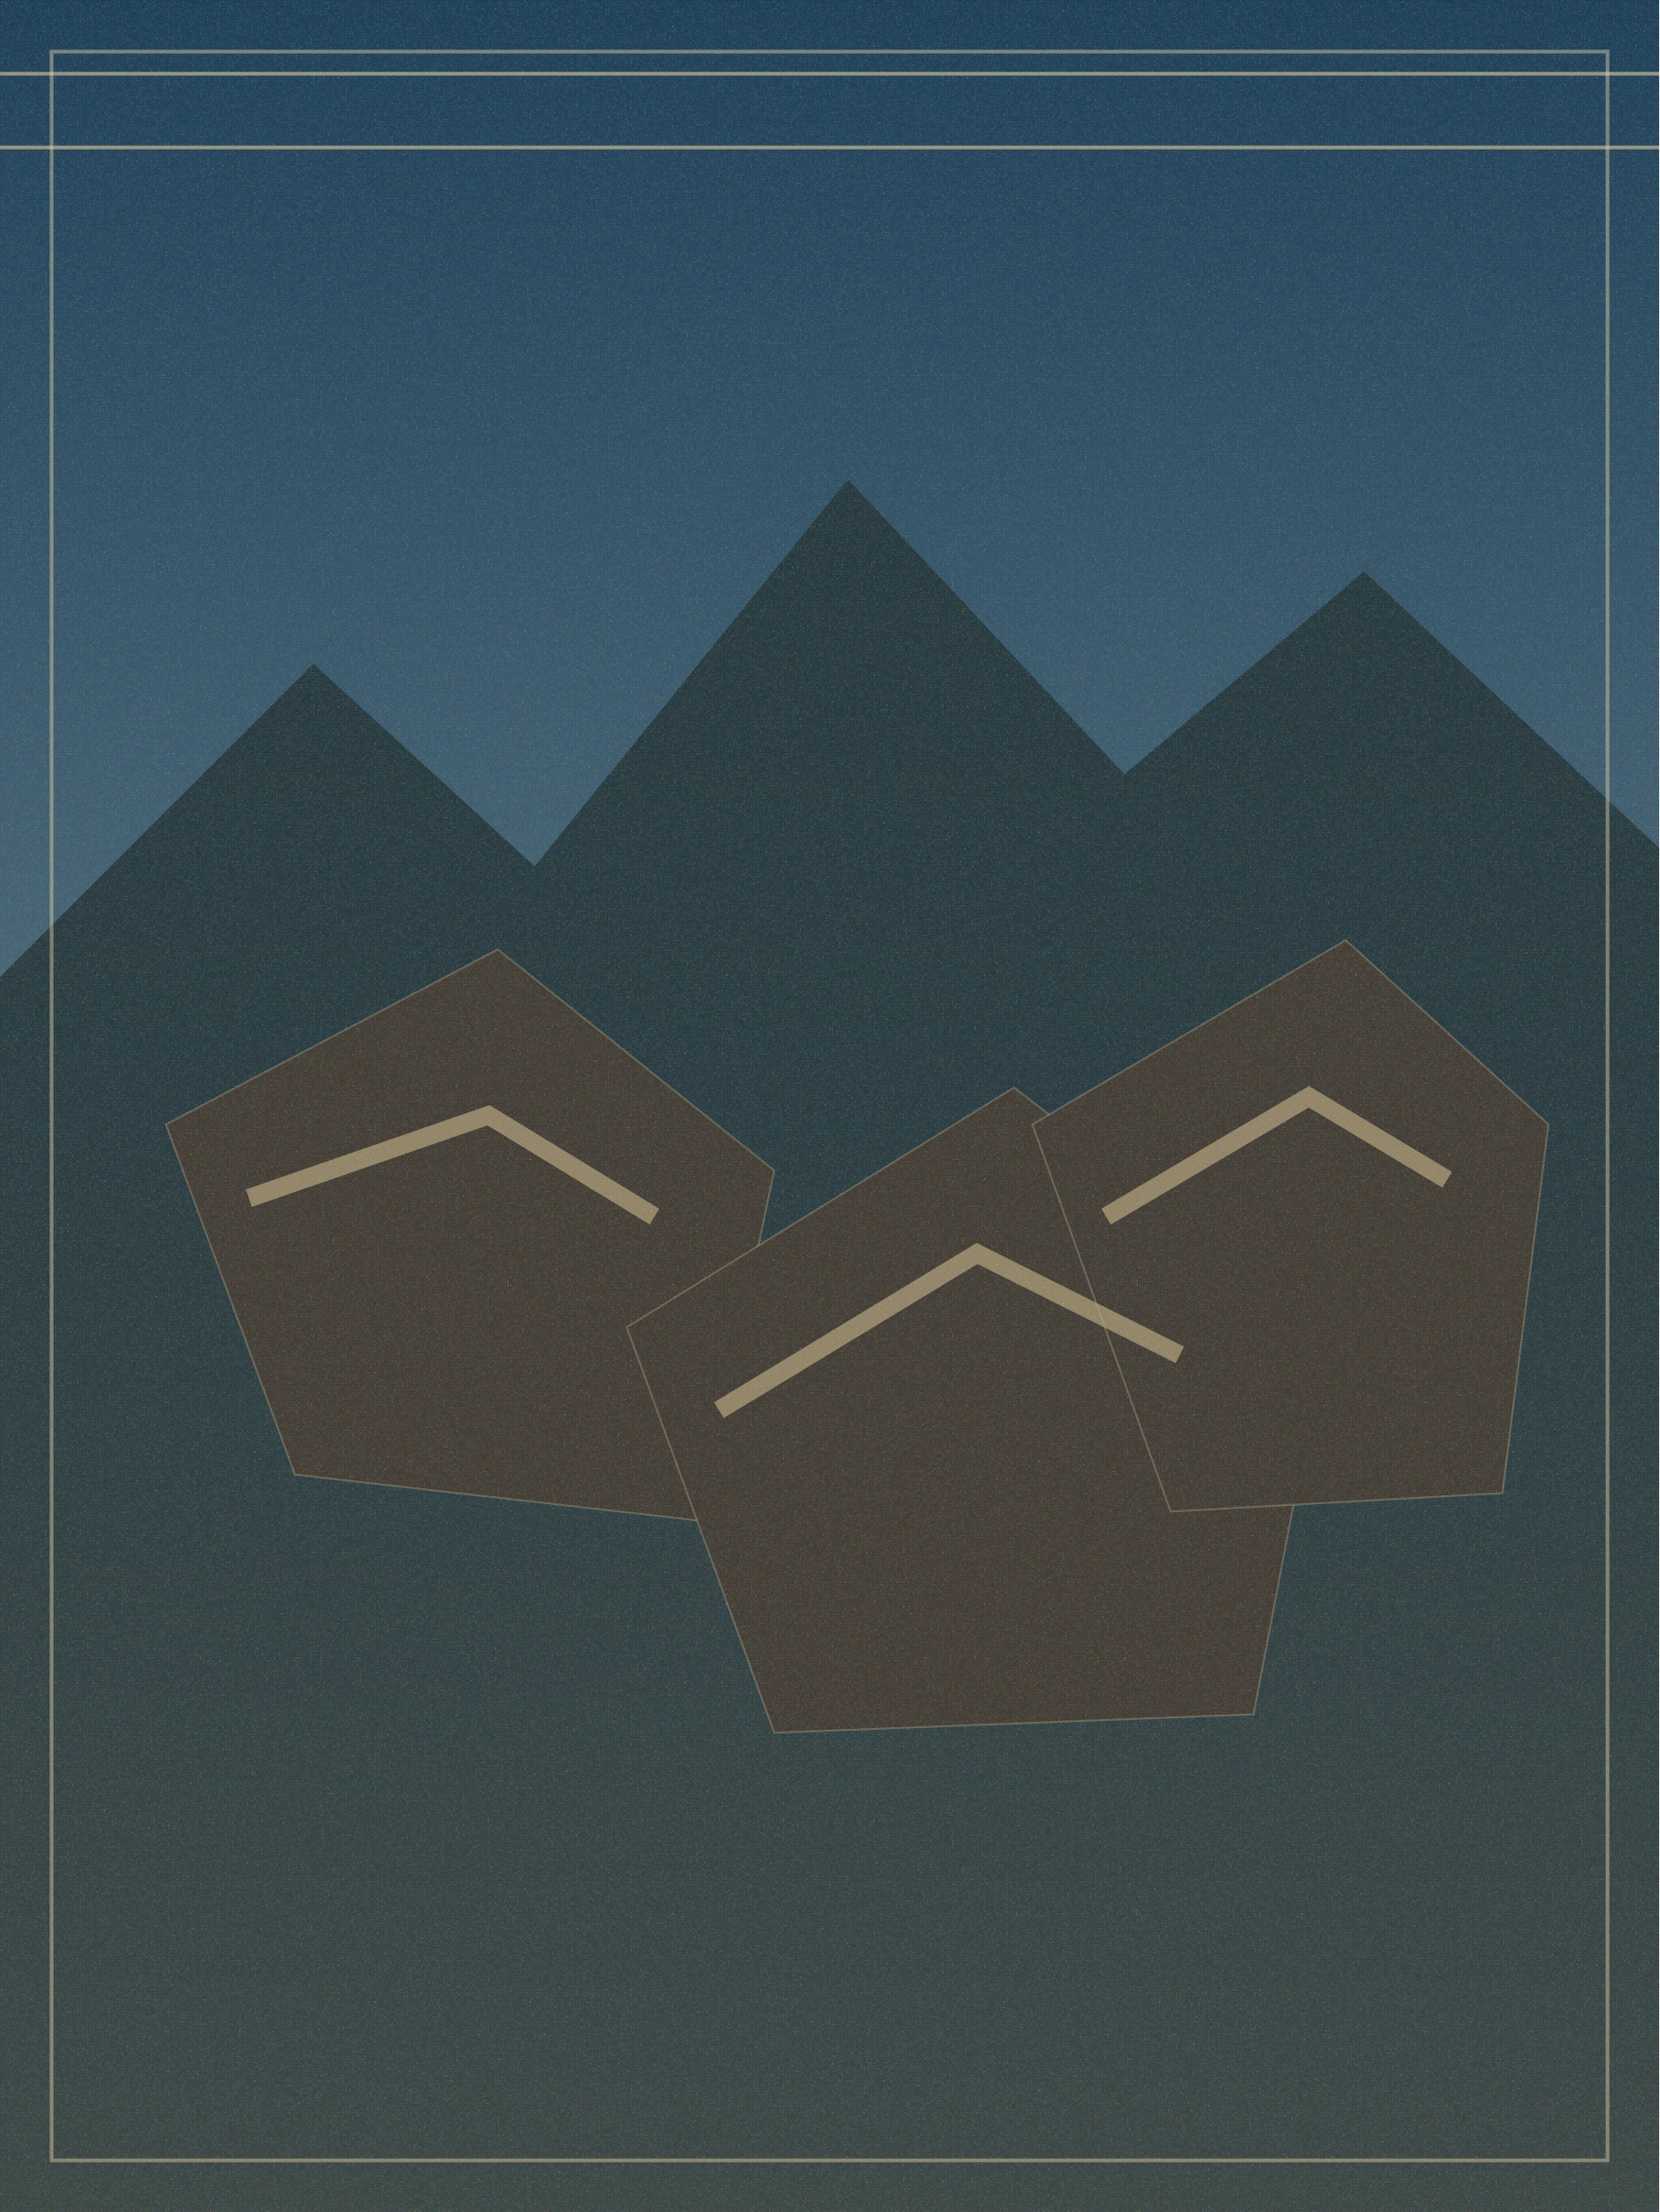
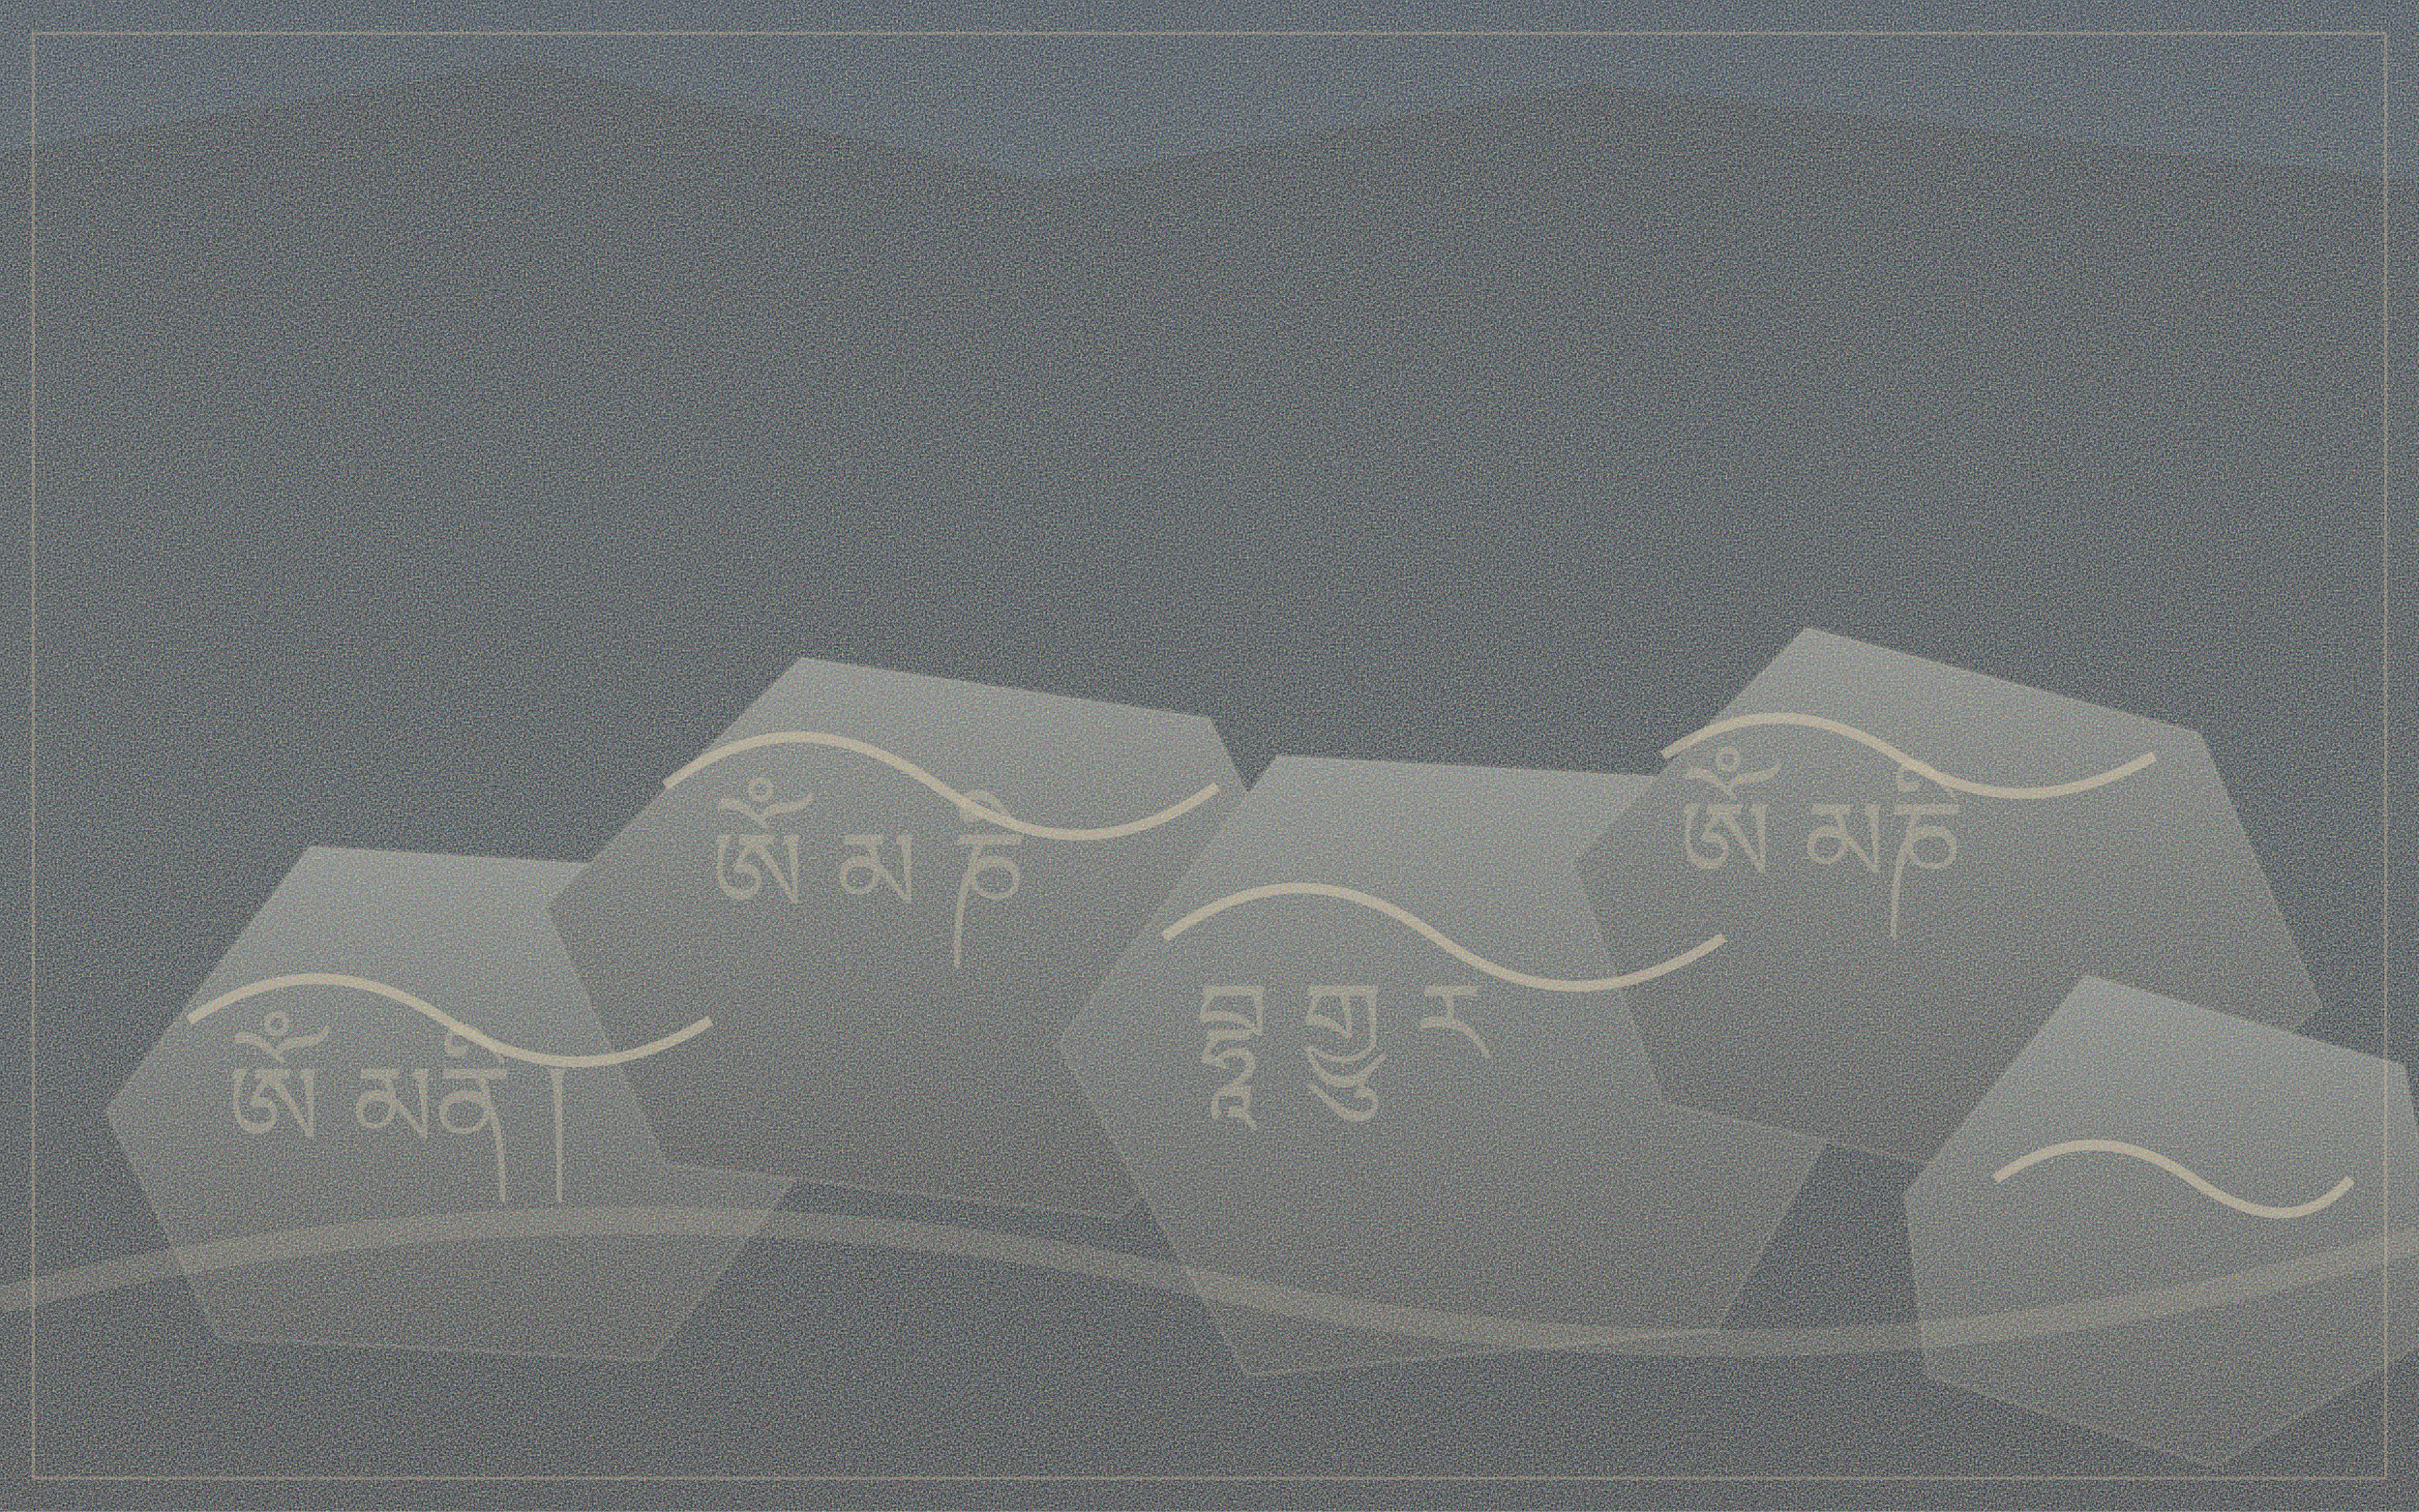
- <svg xmlns="http://www.w3.org/2000/svg" viewBox="0 0 900 1200">
+ <svg xmlns="http://www.w3.org/2000/svg" viewBox="0 0 1600 1000">
  <defs>
-     <linearGradient id="s" x2="0" y2="1">
-       <stop stop-color="#173b55" />
-       <stop offset=".5" stop-color="#496878" />
-       <stop offset="1" stop-color="#c7b58e" />
+     <linearGradient id="bg" x2="0" y2="1">
+       <stop stop-color="#142431" />
+       <stop offset=".55" stop-color="#37484b" />
+       <stop offset="1" stop-color="#171918" />
    </linearGradient>
-     <filter id="n">
-       <feTurbulence baseFrequency=".75" numOctaves="3" />
-       <feColorMatrix values="1 0 0 0 0 0 1 0 0 0 0 0 1 0 0 0 .12 0" />
+     <linearGradient id="stone" x2="0" y2="1">
+       <stop stop-color="#70766e" />
+       <stop offset=".45" stop-color="#454b46" />
+       <stop offset="1" stop-color="#202422" />
+     </linearGradient>
+     <filter id="grain">
+       <feTurbulence type="fractalNoise" baseFrequency=".78" numOctaves="4" stitchTiles="stitch" />
+       <feColorMatrix values="1 0 0 0 0 0 1 0 0 0 0 0 1 0 0 0 .15 0" />
    </filter>
  </defs>
-   <rect width="900" height="1200" fill="url(#s)" />
-   <path d="M0 530L170 360l120 110 170-210 150 160 130-110 160 150v740H0z" fill="#1f3034" opacity=".85" />
-   <g fill="#403a31" stroke="#d8c79f" stroke-opacity=".3">
-     <path d="M90 610l180-95 150 120-40 190-220-25z" />
-     <path d="M340 720l210-130 170 130-40 210-260 10z" />
-     <path d="M560 610l170-100 110 100-25 200-180 10z" />
+   <rect width="1600" height="1000" fill="url(#bg)" />
+   <path d="M0 100L350 40 690 120 1050 55 1600 120V1000H0Z" fill="#0e1518" opacity=".65" />
+   <g fill="url(#stone)" stroke="#a99b7b" stroke-opacity=".2" stroke-width="3">
+     <path d="M70 735L205 560l245 15 100 175-120 150-285-15z" />
+     <path d="M360 600l170-165 270 40 90 180-150 150-300-35z" />
+     <path d="M700 690l145-190 275 15 125 175-110 190-310 30z" />
+     <path d="M1040 570l155-155 260 70 80 180-150 130-285-65z" />
+     <path d="M1260 790l120-145 210 60 35 170-160 95-190-60z" />
  </g>
-   <g fill="none" stroke="#b9a77d" stroke-width="10" opacity=".7">
-     <path d="M135 650l130-45 90 55" />
-     <path d="M390 765l140-85 110 55" />
-     <path d="M600 660l110-65 75 45" />
+   <g fill="none" stroke="#d2bd8f" stroke-width="7" opacity=".65">
+     <path d="M125 675q85-55 170 0t175 0" />
+     <path d="M440 520q85-65 180 0t185 0" />
+     <path d="M770 620q90-65 180 0t190 0" />
+     <path d="M1100 500q75-50 155 0t170 0" />
+     <path d="M1320 780q65-45 130 0t105 0" />
  </g>
-   <g stroke="#d7c69b" stroke-width="2" opacity=".65">
-     <path d="M0 40h900M0 80h900" />
+   <g fill="#cbb98d" opacity=".42" font-family="serif" font-size="78">
+     <text x="150" y="760">ༀ  མནི  །</text>
+     <text x="470" y="605">ཨོཾ  མ  ཎི</text>
+     <text x="790" y="705">བྷཱ  གྱུ  ར</text>
+     <text x="1110" y="585">ༀ  མཎི</text>
  </g>
-   <rect width="900" height="1200" filter="url(#n)" opacity=".35" />
-   <rect x="28" y="28" width="844" height="1144" fill="none" stroke="#e2d2a9" stroke-opacity=".45" stroke-width="2" />
+   <path d="M0 860Q400 760 800 850T1600 820" fill="none" stroke="#c9b88f" stroke-opacity=".18" stroke-width="18" />
+   <rect width="1600" height="1000" filter="url(#grain)" />
+   <rect x="22" y="22" width="1556" height="956" fill="none" stroke="#d8c7a2" stroke-opacity=".32" stroke-width="2" />
</svg>
